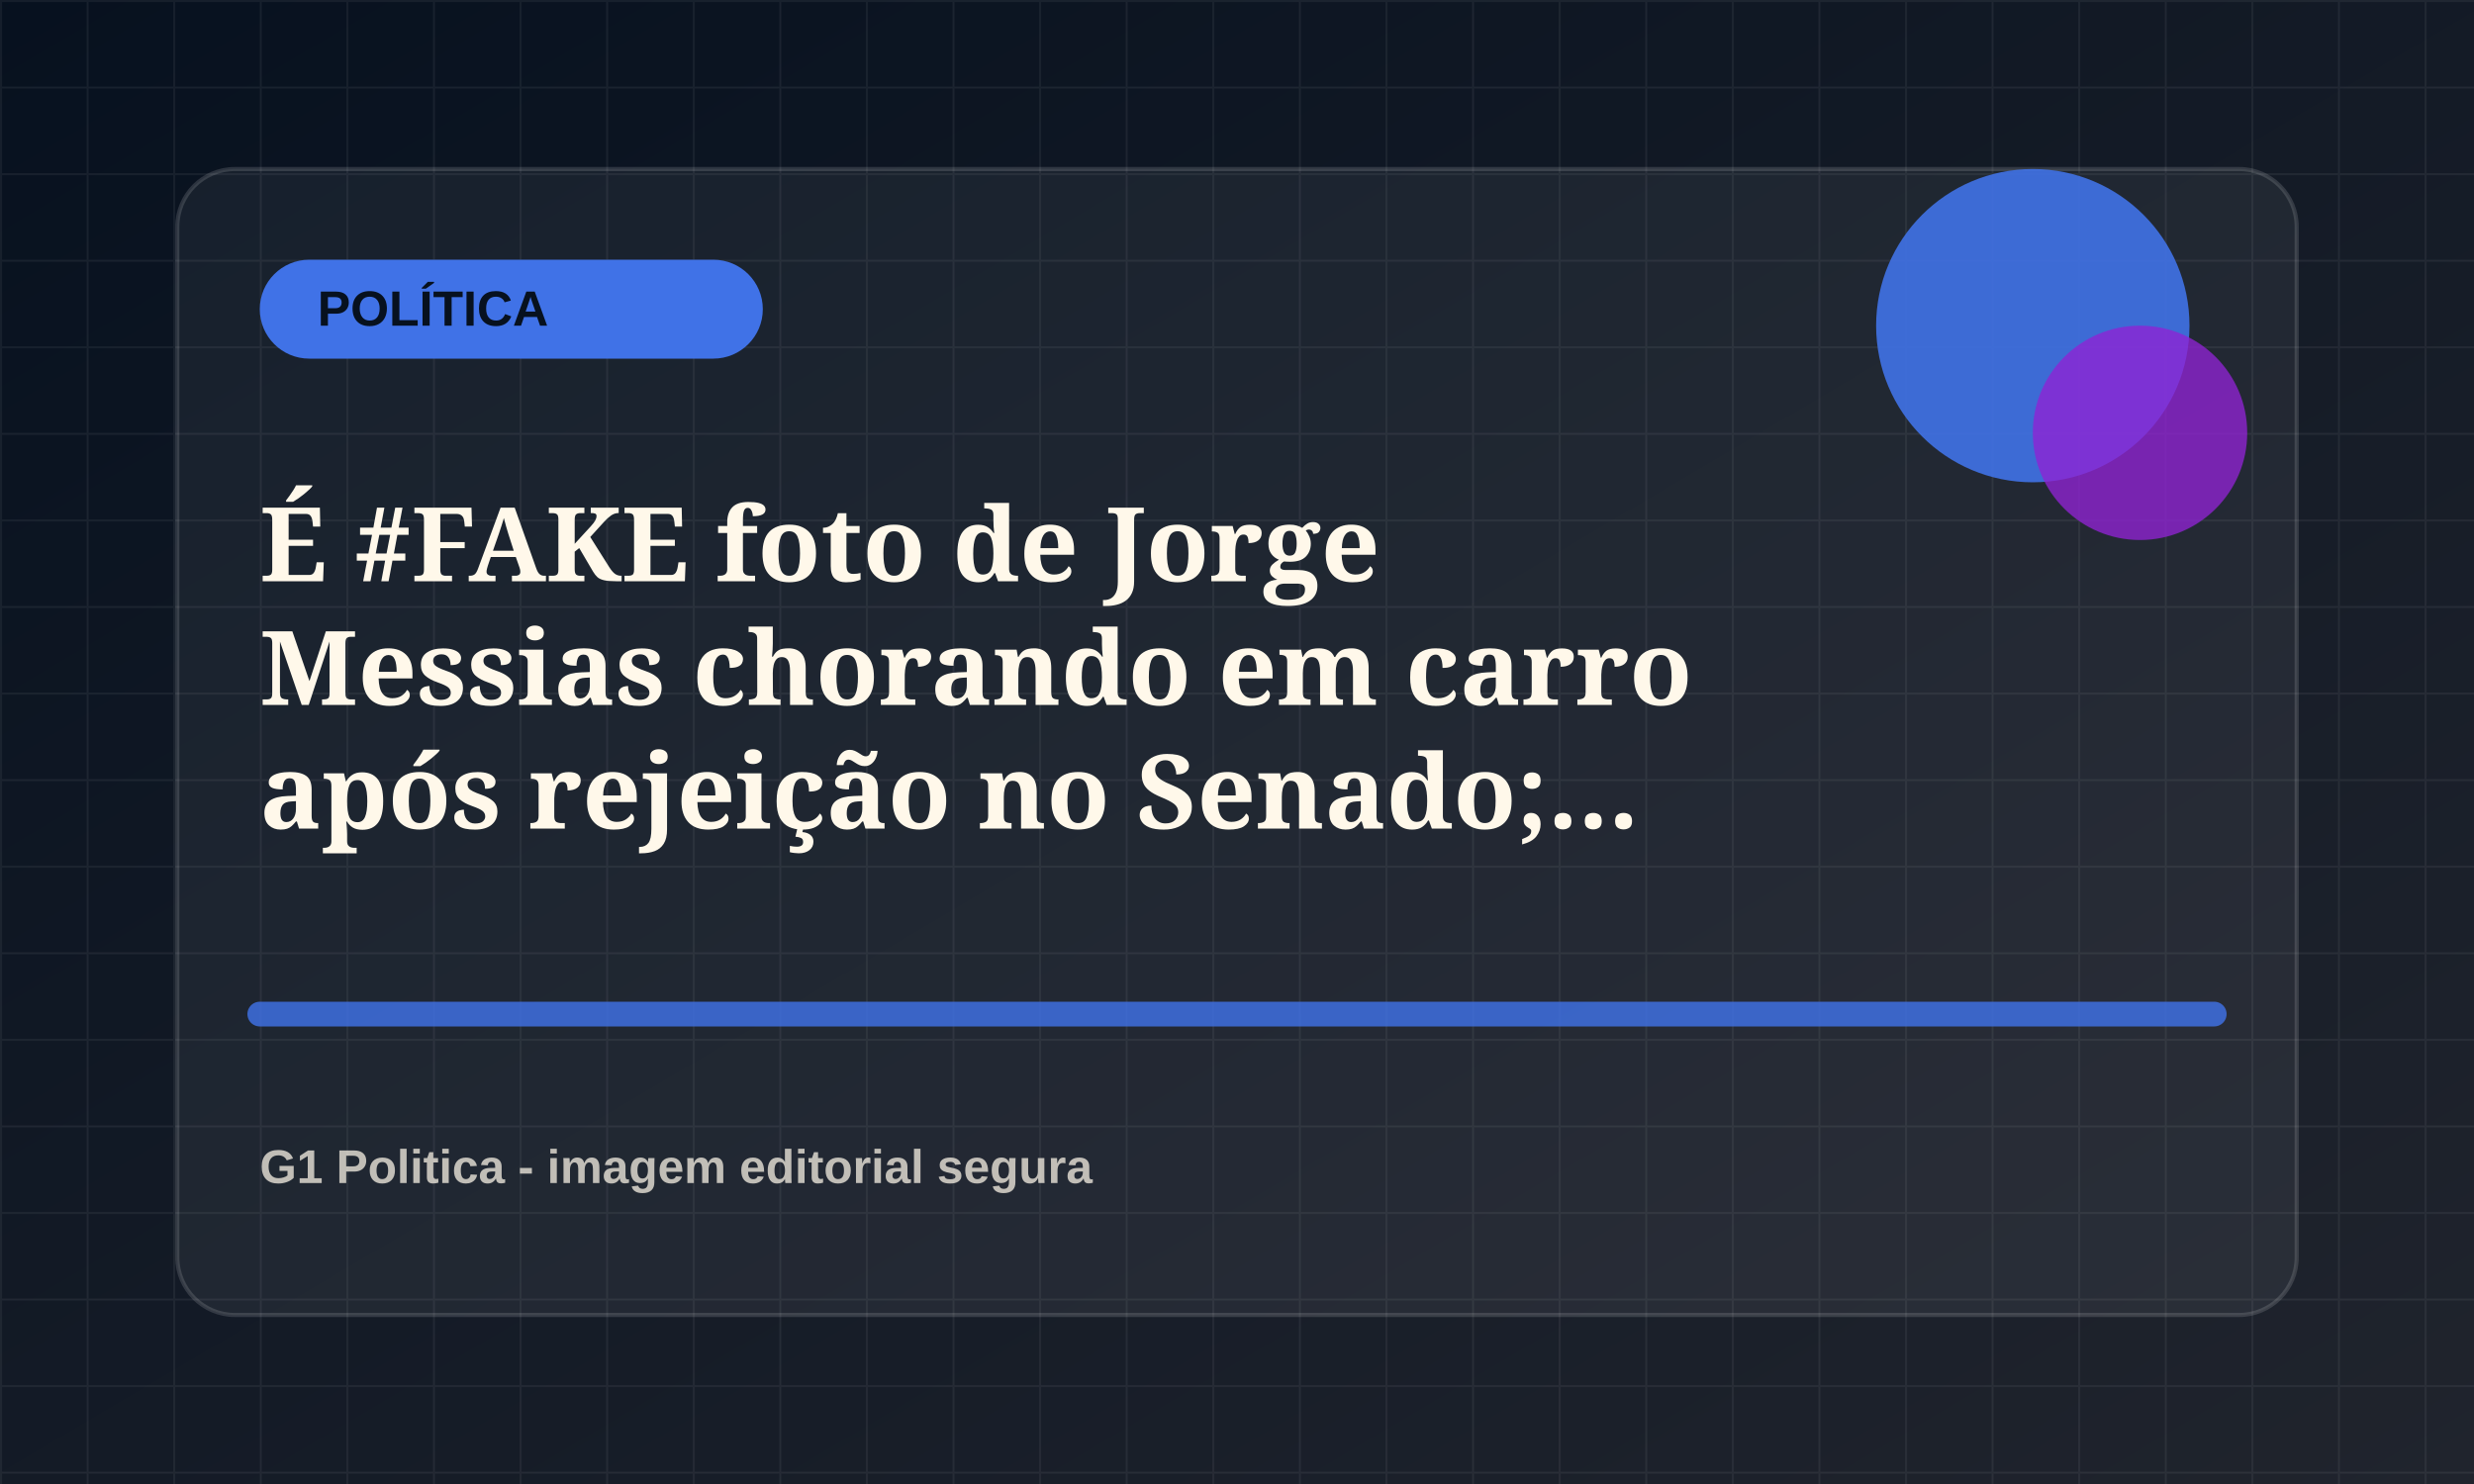
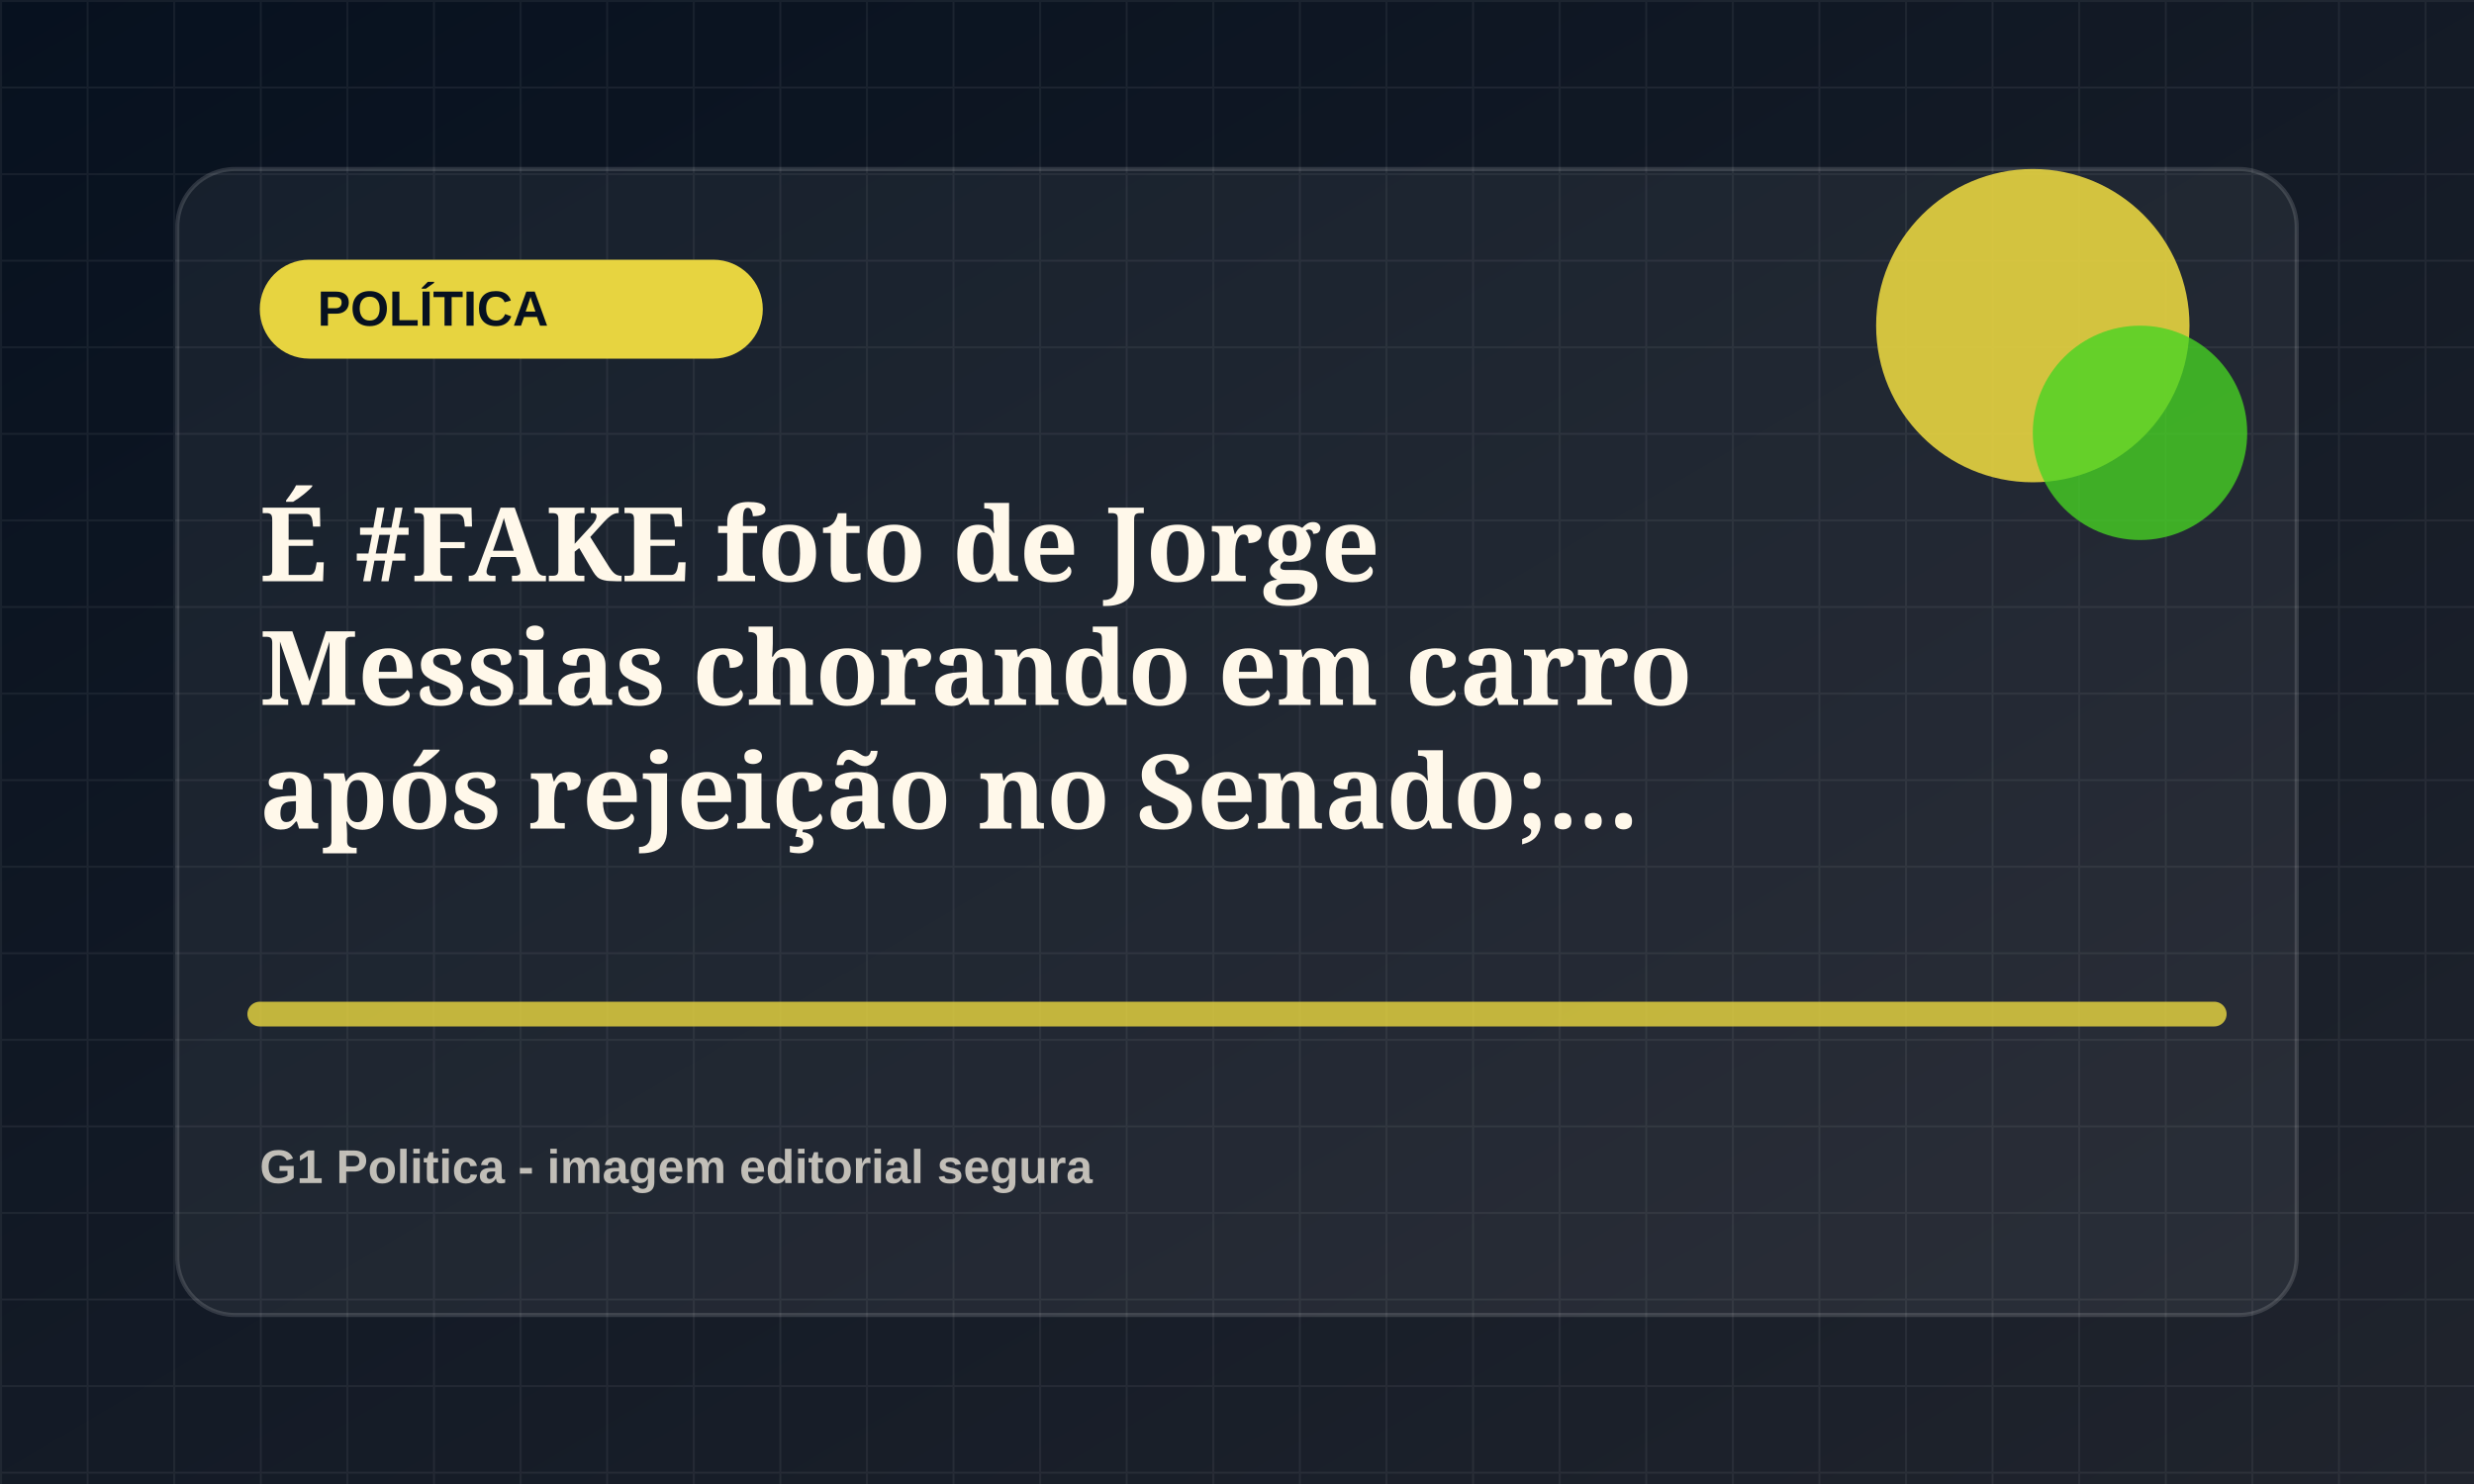
<svg xmlns="http://www.w3.org/2000/svg" viewBox="0 0 1200 720">
  <defs>
    <linearGradient id="bg" x1="0" x2="1" y1="0" y2="1">
      <stop offset="0" stop-color="#07111f" />
      <stop offset="1" stop-color="#20242d" />
    </linearGradient>
    <pattern id="grid" width="42" height="42" patternUnits="userSpaceOnUse">
      <path d="M42 0H0v42" fill="none" stroke="rgba(255,255,255,.055)" stroke-width="2" />
    </pattern>
  </defs>
  <rect width="1200" height="720" fill="url(#bg)" />
  <rect width="1200" height="720" fill="url(#grid)" />
  <rect x="86" y="82" width="1028" height="556" rx="28" fill="rgba(255,255,255,.055)" stroke="rgba(255,255,255,.14)" stroke-width="2" />
-   <rect x="126" y="126" width="244" height="48" rx="24" fill="hsl(222 78% 58%)" />
+   <rect x="126" y="126" width="244" height="48" rx="24" fill="hsl(53 78% 58%)" />
  <text x="154" y="158" fill="#07111f" font-family="Arial, sans-serif" font-size="24" font-weight="800">POLÍTICA</text>
-   <circle cx="986" cy="158" r="76" fill="hsl(222 78% 58%)" opacity=".9" />
-   <circle cx="1038" cy="210" r="52" fill="hsl(277 72% 48%)" opacity=".78" />
-   <path d="M126 492h948" stroke="hsl(222 78% 58%)" stroke-width="12" stroke-linecap="round" opacity=".82" />
+   <circle cx="986" cy="158" r="76" fill="hsl(53 78% 58%)" opacity=".9" />
+   <circle cx="1038" cy="210" r="52" fill="hsl(108 72% 48%)" opacity=".78" />
+   <path d="M126 492h948" stroke="hsl(53 78% 58%)" stroke-width="12" stroke-linecap="round" opacity=".82" />
  <text x="126" y="282" fill="#fff8ea" font-family="Georgia, serif" font-size="50" font-weight="700">
    <tspan x="126" dy="0">É #FAKE foto de Jorge</tspan>
    <tspan x="126" dy="60">Messias chorando em carro</tspan>
    <tspan x="126" dy="60">após rejeição no Senado;...</tspan>
  </text>
  <text x="126" y="574" fill="rgba(255,248,234,.72)" font-family="Arial, sans-serif" font-size="23" font-weight="700">G1 Politica - imagem editorial segura</text>
</svg>
